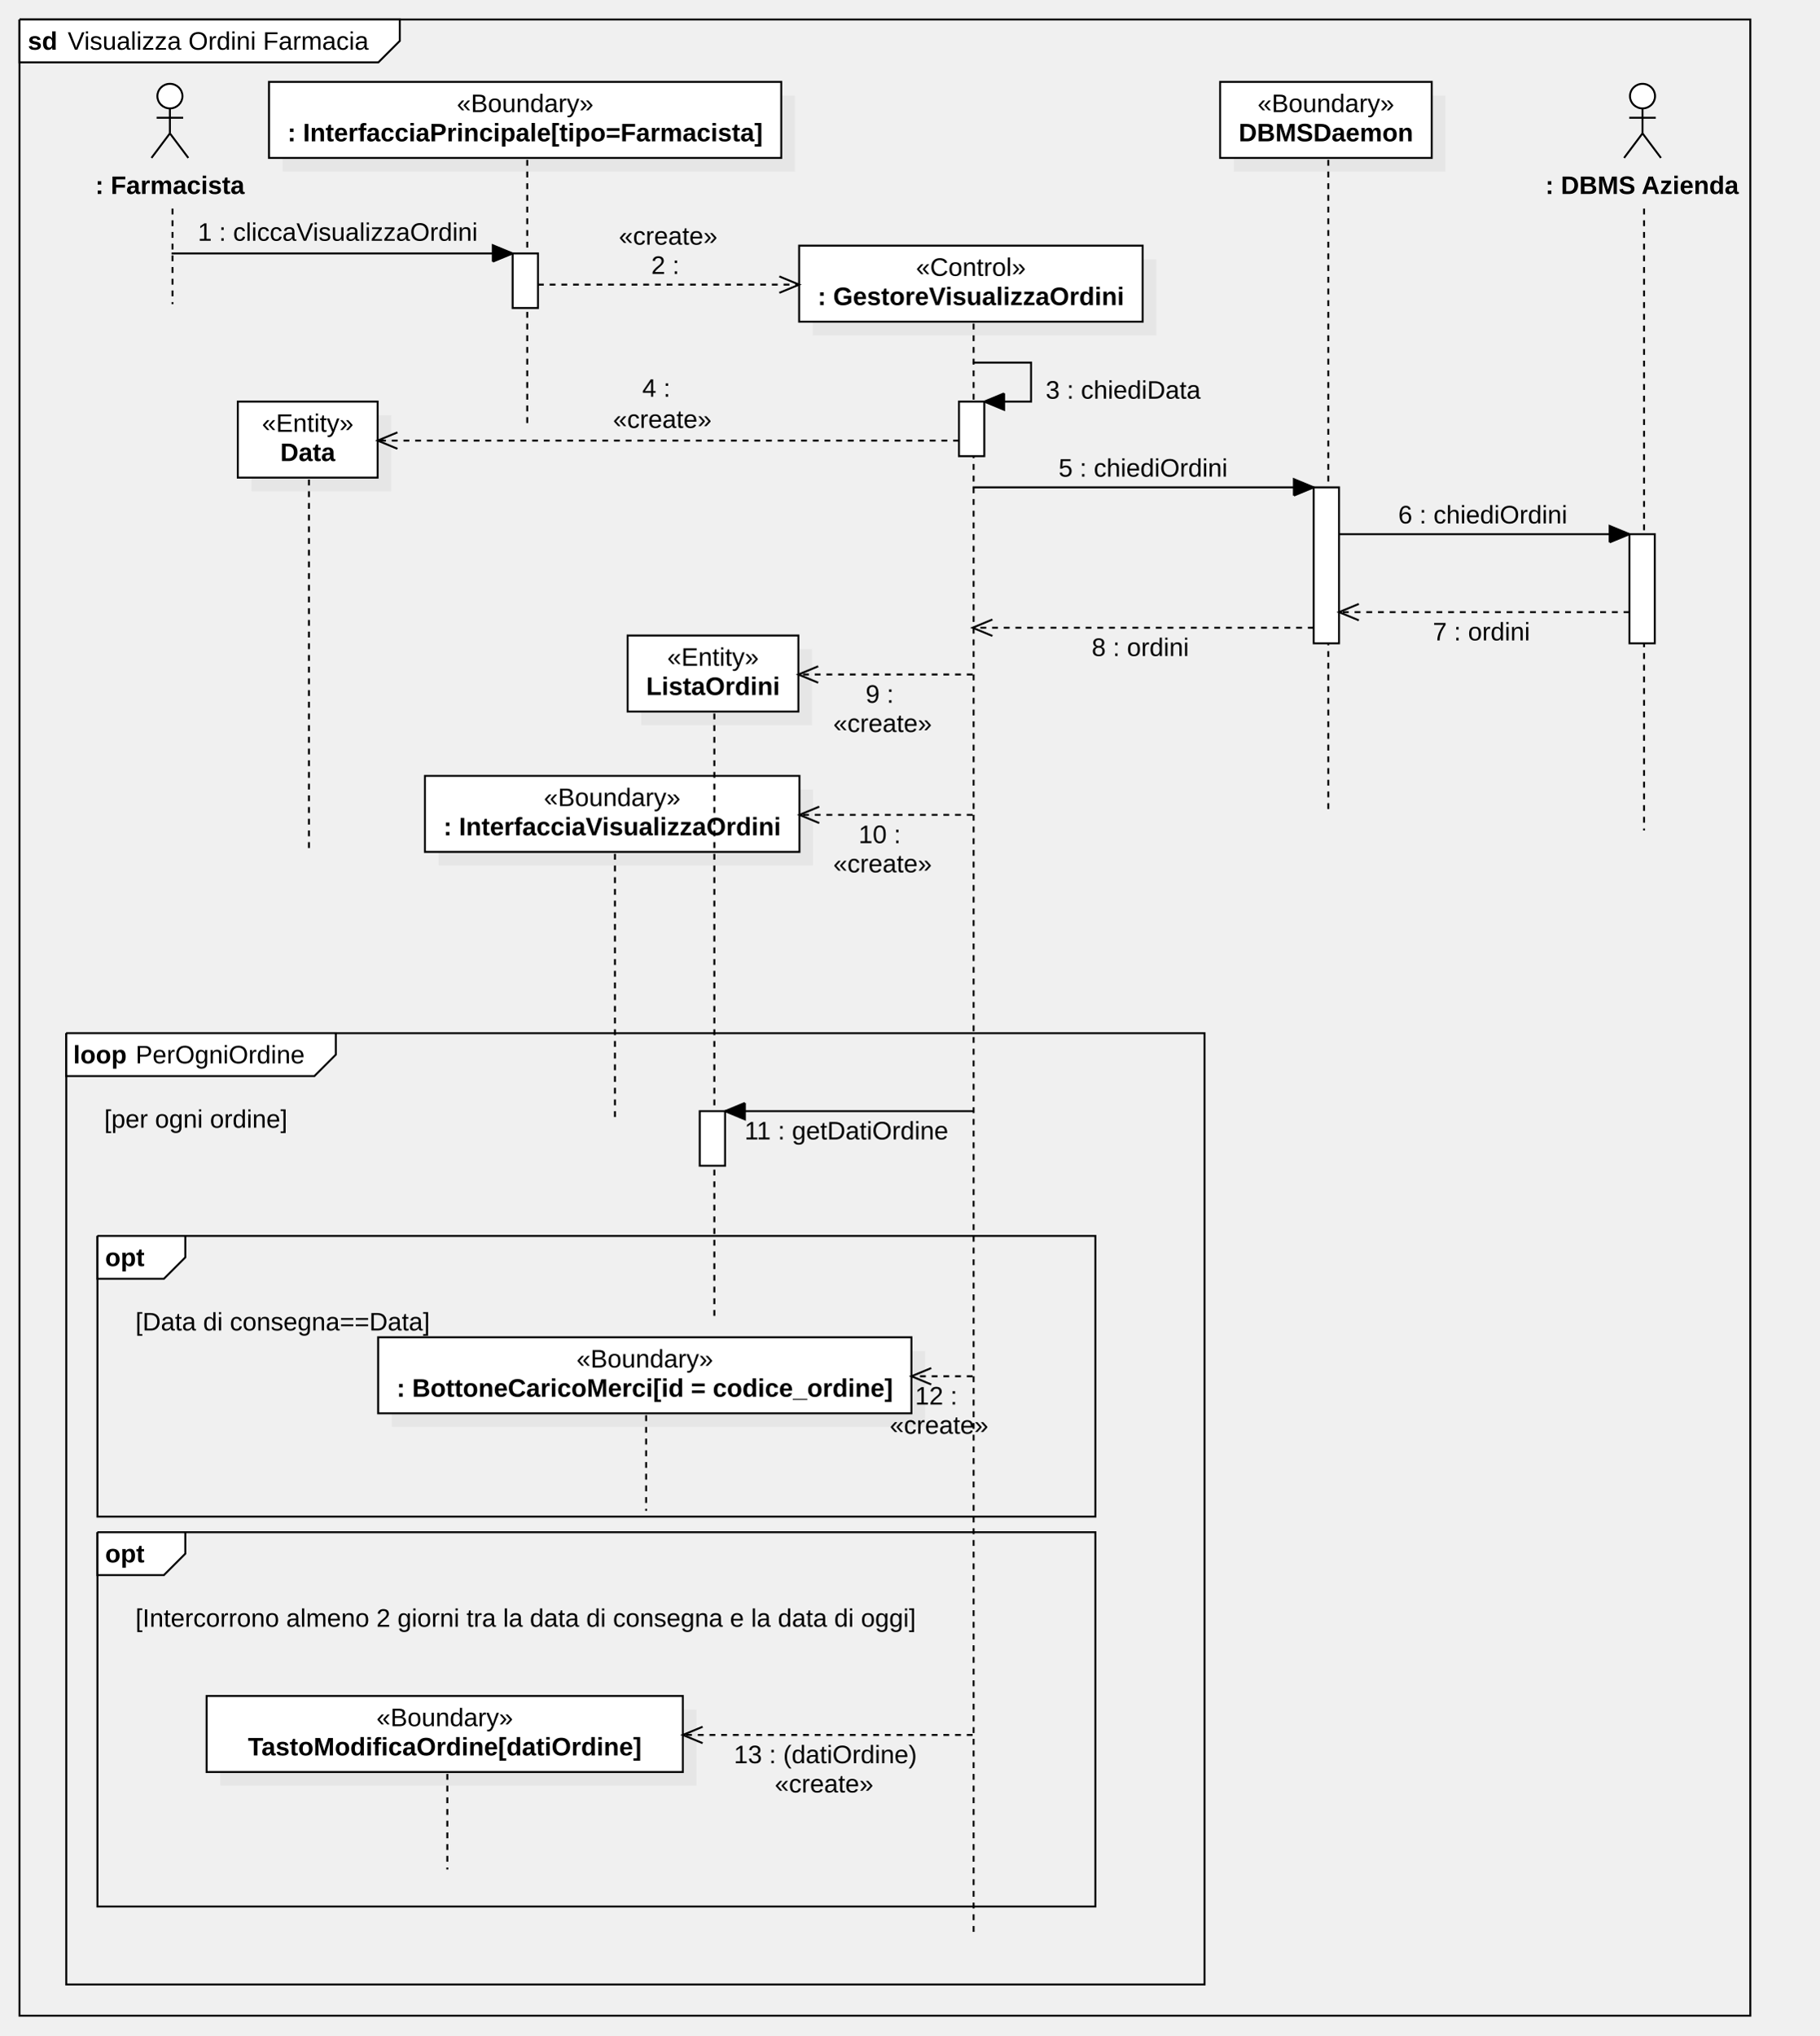
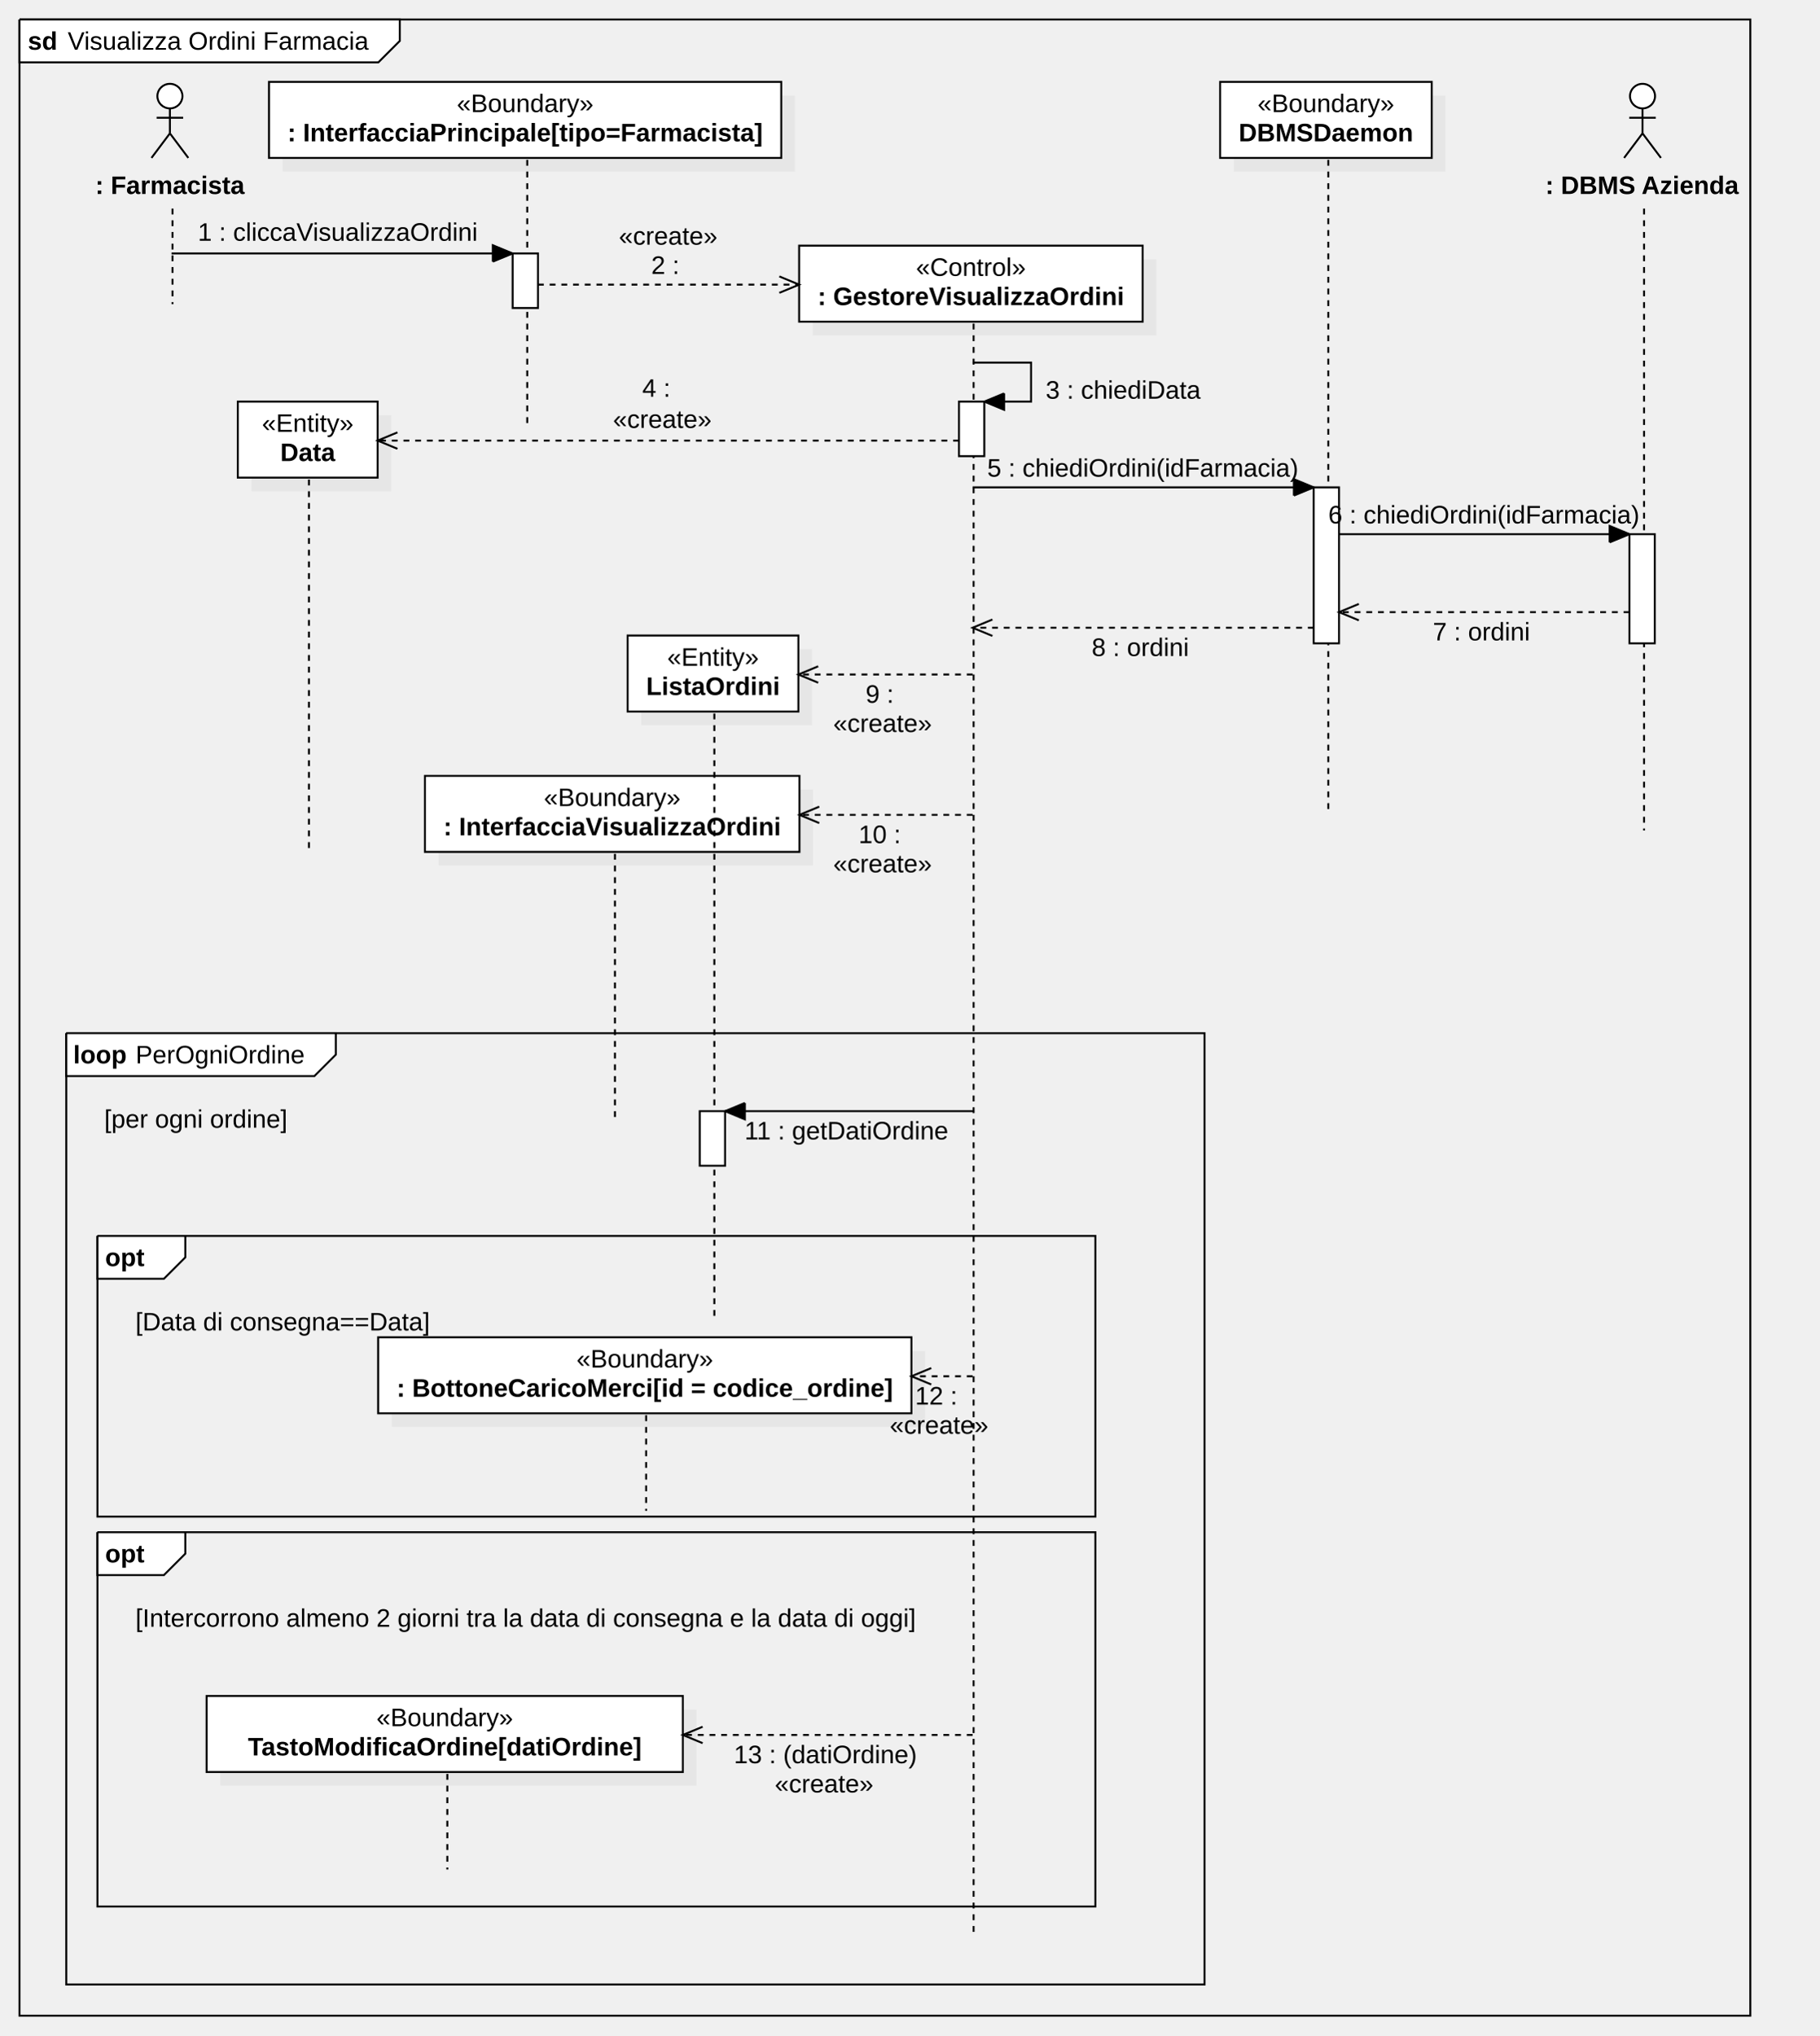
<svg xmlns="http://www.w3.org/2000/svg" height="1044" version="1.1" width="933.407">
  <defs />
  <g>
    <g transform="translate(2,2) scale(1,1)">
      <path d="M 8 8 L 896 8 L 896 1032 L 8 1032 L 8 8" fill="none" stroke="#000000" stroke-miterlimit="10" />
    </g>
    <g transform="translate(2,2) scale(1,1)">
      <path d="M 8 8 L 8 30 L 192.099 30 L 203.099 19 L 203.099 8 L 8 8" fill="#ffffff" stroke="none" />
    </g>
    <g transform="translate(2,2) scale(1,1)">
      <path d="M 8 8 L 8 30 L 192.099 30 L 203.099 19 L 203.099 8 L 8 8 L 8 8" fill="none" stroke="#000000" stroke-miterlimit="10" />
    </g>
    <g transform="translate(2,2) scale(1,1)">
      <g>
        <path fill="none" stroke="none" />
        <text fill="#000000" font-family="Arial" font-size="13px" font-style="normal" font-weight="normal" stroke="none" text-decoration="none" x="32.73" y="23.5">Visualizza Ordini Farmacia</text>
      </g>
    </g>
    <g transform="translate(2,2) scale(1,1)">
      <g>
        <path fill="none" stroke="none" />
        <text fill="#000000" font-family="Arial" font-size="13px" font-style="normal" font-weight="bold" stroke="none" text-decoration="none" x="12.28" y="23.5">sd</text>
      </g>
    </g>
    <g transform="translate(2,2) scale(1,1)">
      <path d="M 78.734 47.3 C 78.734 43.821 81.613 41 85.164 41 C 88.714 41 91.593 43.821 91.593 47.3 C 91.593 50.779 88.714 53.6 85.164 53.6 C 81.613 53.6 78.734 50.779 78.734 47.3 Z" fill="#ffffff" stroke="none" />
    </g>
    <g transform="translate(2,2) scale(1,1)">
      <path d="M 78.734 47.3 C 78.734 43.821 81.613 41 85.164 41 C 88.714 41 91.593 43.821 91.593 47.3 C 91.593 50.779 88.714 53.6 85.164 53.6 C 81.613 53.6 78.734 50.779 78.734 47.3 Z" fill="none" stroke="#000000" stroke-miterlimit="10" />
    </g>
    <g transform="translate(2,2) scale(1,1)">
      <path d="M 85.164 53.6 L 85.164 66.4" fill="none" stroke="#000000" stroke-miterlimit="10" />
    </g>
    <g transform="translate(2,2) scale(1,1)">
      <path d="M 78.356 58.4 L 91.971 58.4" fill="none" stroke="#000000" stroke-miterlimit="10" />
    </g>
    <g transform="translate(2,2) scale(1,1)">
      <path d="M 85.164 66.4 L 75.709 79" fill="none" stroke="#000000" stroke-miterlimit="10" />
    </g>
    <g transform="translate(2,2) scale(1,1)">
      <path d="M 85.164 66.4 L 94.618 79" fill="none" stroke="#000000" stroke-miterlimit="10" />
    </g>
    <g transform="translate(2,2) scale(1,1)">
      <g>
        <path fill="none" stroke="none" />
        <text fill="#000000" font-family="Arial" font-size="13px" font-style="normal" font-weight="bold" stroke="none" text-decoration="none" x="46.868" y="97.5">: Farmacista</text>
      </g>
    </g>
    <g transform="translate(2,2) scale(1,1)">
      <path d="M 86.5 105 L 86.5 154" fill="none" stroke="#000000" stroke-dasharray="3" stroke-miterlimit="10" />
    </g>
    <g transform="translate(2,2) scale(1,1)">
      <rect fill="#C0C0C0" height="39" opacity="0.2" stroke="none" width="176.25" x="415" y="131" />
    </g>
    <g transform="translate(2,2) scale(1,1)">
      <rect fill="#ffffff" height="39" stroke="none" width="176.25" x="408" y="124" />
    </g>
    <g transform="translate(2,2) scale(1,1)">
      <path d="M 408 124 L 584.25 124 L 584.25 163 L 408 163 L 408 124 Z Z" fill="none" stroke="#000000" stroke-miterlimit="10" />
    </g>
    <g transform="translate(2,2) scale(1,1)">
      <g>
        <path fill="none" stroke="none" />
        <text fill="#000000" font-family="Arial" font-size="13px" font-style="normal" font-weight="normal" stroke="none" text-decoration="none" x="467.942" y="139.5">«Control»</text>
      </g>
    </g>
    <g transform="translate(2,2) scale(1,1)">
      <g>
        <path fill="none" stroke="none" />
        <text fill="#000000" font-family="Arial" font-size="13px" font-style="normal" font-weight="bold" stroke="none" text-decoration="none" x="417.5" y="154.5">: GestoreVisualizzaOrdini</text>
      </g>
    </g>
    <g transform="translate(2,2) scale(1,1)">
      <path d="M 497.5 164 L 497.5 992" fill="none" stroke="#000000" stroke-dasharray="3" stroke-miterlimit="10" />
    </g>
    <g transform="translate(2,2) scale(1,1)">
      <rect fill="#C0C0C0" height="39" opacity="0.2" stroke="none" width="192.151" x="223" y="403" />
    </g>
    <g transform="translate(2,2) scale(1,1)">
      <rect fill="#ffffff" height="39" stroke="none" width="192.151" x="216" y="396" />
    </g>
    <g transform="translate(2,2) scale(1,1)">
      <path d="M 216 396 L 408.151 396 L 408.151 435 L 216 435 L 216 396 Z Z" fill="none" stroke="#000000" stroke-miterlimit="10" />
    </g>
    <g transform="translate(2,2) scale(1,1)">
      <g>
        <path fill="none" stroke="none" />
        <text fill="#000000" font-family="Arial" font-size="13px" font-style="normal" font-weight="normal" stroke="none" text-decoration="none" x="277.021" y="411.5">«Boundary»</text>
      </g>
    </g>
    <g transform="translate(2,2) scale(1,1)">
      <g>
        <path fill="none" stroke="none" />
        <text fill="#000000" font-family="Arial" font-size="13px" font-style="normal" font-weight="bold" stroke="none" text-decoration="none" x="225.5" y="426.5">: InterfacciaVisualizzaOrdini</text>
      </g>
    </g>
    <g transform="translate(2,2) scale(1,1)">
      <path d="M 313.5 436 L 313.5 573" fill="none" stroke="#000000" stroke-dasharray="3" stroke-miterlimit="10" />
    </g>
    <g transform="translate(2,2) scale(1,1)">
      <path d="M 834.275 47.3 C 834.275 43.821 837.153 41 840.704 41 C 844.254 41 847.133 43.821 847.133 47.3 C 847.133 50.779 844.254 53.6 840.704 53.6 C 837.153 53.6 834.275 50.779 834.275 47.3 Z" fill="#ffffff" stroke="none" />
    </g>
    <g transform="translate(2,2) scale(1,1)">
      <path d="M 834.275 47.3 C 834.275 43.821 837.153 41 840.704 41 C 844.254 41 847.133 43.821 847.133 47.3 C 847.133 50.779 844.254 53.6 840.704 53.6 C 837.153 53.6 834.275 50.779 834.275 47.3 Z" fill="none" stroke="#000000" stroke-miterlimit="10" />
    </g>
    <g transform="translate(2,2) scale(1,1)">
      <path d="M 840.704 53.6 L 840.704 66.4" fill="none" stroke="#000000" stroke-miterlimit="10" />
    </g>
    <g transform="translate(2,2) scale(1,1)">
      <path d="M 833.896 58.4 L 847.511 58.4" fill="none" stroke="#000000" stroke-miterlimit="10" />
    </g>
    <g transform="translate(2,2) scale(1,1)">
      <path d="M 840.704 66.4 L 831.249 79" fill="none" stroke="#000000" stroke-miterlimit="10" />
    </g>
    <g transform="translate(2,2) scale(1,1)">
      <path d="M 840.704 66.4 L 850.158 79" fill="none" stroke="#000000" stroke-miterlimit="10" />
    </g>
    <g transform="translate(2,2) scale(1,1)">
      <g>
        <path fill="none" stroke="none" />
        <text fill="#000000" font-family="Arial" font-size="13px" font-style="normal" font-weight="bold" stroke="none" text-decoration="none" x="790.868" y="97.5">: DBMS Azienda</text>
      </g>
    </g>
    <g transform="translate(2,2) scale(1,1)">
      <path d="M 841.5 105 L 841.5 424" fill="none" stroke="#000000" stroke-dasharray="3" stroke-miterlimit="10" />
    </g>
    <g transform="translate(2,2) scale(1,1)">
      <rect fill="#C0C0C0" height="39" opacity="0.2" stroke="none" width="108.565" x="631" y="47" />
    </g>
    <g transform="translate(2,2) scale(1,1)">
      <rect fill="#ffffff" height="39" stroke="none" width="108.565" x="624" y="40" />
    </g>
    <g transform="translate(2,2) scale(1,1)">
      <path d="M 624 40 L 732.565 40 L 732.565 79 L 624 79 L 624 40 Z Z" fill="none" stroke="#000000" stroke-miterlimit="10" />
    </g>
    <g transform="translate(2,2) scale(1,1)">
      <g>
        <path fill="none" stroke="none" />
        <text fill="#000000" font-family="Arial" font-size="13px" font-style="normal" font-weight="normal" stroke="none" text-decoration="none" x="643.228" y="55.5">«Boundary»</text>
      </g>
    </g>
    <g transform="translate(2,2) scale(1,1)">
      <g>
        <path fill="none" stroke="none" />
        <text fill="#000000" font-family="Arial" font-size="13px" font-style="normal" font-weight="bold" stroke="none" text-decoration="none" x="633.5" y="70.5">DBMSDaemon</text>
      </g>
    </g>
    <g transform="translate(2,2) scale(1,1)">
      <path d="M 679.5 80 L 679.5 415" fill="none" stroke="#000000" stroke-dasharray="3" stroke-miterlimit="10" />
    </g>
    <g transform="translate(2,2) scale(1,1)">
      <rect fill="#C0C0C0" height="39" opacity="0.2" stroke="none" width="87.618" x="327" y="331" />
    </g>
    <g transform="translate(2,2) scale(1,1)">
      <rect fill="#ffffff" height="39" stroke="none" width="87.618" x="320" y="324" />
    </g>
    <g transform="translate(2,2) scale(1,1)">
      <path d="M 320 324 L 407.618 324 L 407.618 363 L 320 363 L 320 324 Z Z" fill="none" stroke="#000000" stroke-miterlimit="10" />
    </g>
    <g transform="translate(2,2) scale(1,1)">
      <g>
        <path fill="none" stroke="none" />
        <text fill="#000000" font-family="Arial" font-size="13px" font-style="normal" font-weight="normal" stroke="none" text-decoration="none" x="340.323" y="339.5">«Entity»</text>
      </g>
    </g>
    <g transform="translate(2,2) scale(1,1)">
      <g>
        <path fill="none" stroke="none" />
        <text fill="#000000" font-family="Arial" font-size="13px" font-style="normal" font-weight="bold" stroke="none" text-decoration="none" x="329.5" y="354.5">ListaOrdini</text>
      </g>
    </g>
    <g transform="translate(2,2) scale(1,1)">
      <path d="M 364.5 364 L 364.5 674" fill="none" stroke="#000000" stroke-dasharray="3" stroke-miterlimit="10" />
    </g>
    <g transform="translate(2,2) scale(1,1)">
      <rect fill="#C0C0C0" height="39" opacity="0.2" stroke="none" width="71.736" x="127" y="211" />
    </g>
    <g transform="translate(2,2) scale(1,1)">
      <rect fill="#ffffff" height="39" stroke="none" width="71.736" x="120" y="204" />
    </g>
    <g transform="translate(2,2) scale(1,1)">
      <path d="M 120 204 L 191.736 204 L 191.736 243 L 120 243 L 120 204 Z Z" fill="none" stroke="#000000" stroke-miterlimit="10" />
    </g>
    <g transform="translate(2,2) scale(1,1)">
      <g>
        <path fill="none" stroke="none" />
        <text fill="#000000" font-family="Arial" font-size="13px" font-style="normal" font-weight="normal" stroke="none" text-decoration="none" x="132.382" y="219.5">«Entity»</text>
      </g>
    </g>
    <g transform="translate(2,2) scale(1,1)">
      <g>
        <path fill="none" stroke="none" />
        <text fill="#000000" font-family="Arial" font-size="13px" font-style="normal" font-weight="bold" stroke="none" text-decoration="none" x="141.78" y="234.5">Data</text>
      </g>
    </g>
    <g transform="translate(2,2) scale(1,1)">
      <path d="M 156.5 244 L 156.5 435" fill="none" stroke="#000000" stroke-dasharray="3" stroke-miterlimit="10" />
    </g>
    <g transform="translate(2,2) scale(1,1)">
      <rect fill="#C0C0C0" height="39" opacity="0.2" stroke="none" width="273.624" x="199" y="691" />
    </g>
    <g transform="translate(2,2) scale(1,1)">
      <rect fill="#ffffff" height="39" stroke="none" width="273.624" x="192" y="684" />
    </g>
    <g transform="translate(2,2) scale(1,1)">
      <path d="M 192 684 L 465.624 684 L 465.624 723 L 192 723 L 192 684 Z Z" fill="none" stroke="#000000" stroke-miterlimit="10" />
    </g>
    <g transform="translate(2,2) scale(1,1)">
      <g>
        <path fill="none" stroke="none" />
        <text fill="#000000" font-family="Arial" font-size="13px" font-style="normal" font-weight="normal" stroke="none" text-decoration="none" x="293.757" y="699.5">«Boundary»</text>
      </g>
    </g>
    <g transform="translate(2,2) scale(1,1)">
      <g>
        <path fill="none" stroke="none" />
        <text fill="#000000" font-family="Arial" font-size="13px" font-style="normal" font-weight="bold" stroke="none" text-decoration="none" x="201.5" y="714.5">: BottoneCaricoMerci[id = codice_ordine]</text>
      </g>
    </g>
    <g transform="translate(2,2) scale(1,1)">
      <path d="M 329.5 724 L 329.5 773" fill="none" stroke="#000000" stroke-dasharray="3" stroke-miterlimit="10" />
    </g>
    <g transform="translate(2,2) scale(1,1)">
      <rect fill="#C0C0C0" height="39" opacity="0.2" stroke="none" width="244.323" x="111" y="875" />
    </g>
    <g transform="translate(2,2) scale(1,1)">
      <rect fill="#ffffff" height="39" stroke="none" width="244.323" x="104" y="868" />
    </g>
    <g transform="translate(2,2) scale(1,1)">
      <path d="M 104 868 L 348.323 868 L 348.323 907 L 104 907 L 104 868 Z Z" fill="none" stroke="#000000" stroke-miterlimit="10" />
    </g>
    <g transform="translate(2,2) scale(1,1)">
      <g>
        <path fill="none" stroke="none" />
        <text fill="#000000" font-family="Arial" font-size="13px" font-style="normal" font-weight="normal" stroke="none" text-decoration="none" x="191.106" y="883.5">«Boundary»</text>
      </g>
    </g>
    <g transform="translate(2,2) scale(1,1)">
      <g>
        <path fill="none" stroke="none" />
        <text fill="#000000" font-family="Arial" font-size="13px" font-style="normal" font-weight="bold" stroke="none" text-decoration="none" x="125.167" y="898.5">TastoModificaOrdine[datiOrdine]</text>
      </g>
    </g>
    <g transform="translate(2,2) scale(1,1)">
      <path d="M 227.5 908 L 227.5 957" fill="none" stroke="#000000" stroke-dasharray="3" stroke-miterlimit="10" />
    </g>
    <g transform="translate(2,2) scale(1,1)">
      <rect fill="#C0C0C0" height="39" opacity="0.2" stroke="none" width="262.833" x="143" y="47" />
    </g>
    <g transform="translate(2,2) scale(1,1)">
      <rect fill="#ffffff" height="39" stroke="none" width="262.833" x="136" y="40" />
    </g>
    <g transform="translate(2,2) scale(1,1)">
      <path d="M 136 40 L 398.833 40 L 398.833 79 L 136 79 L 136 40 Z Z" fill="none" stroke="#000000" stroke-miterlimit="10" />
    </g>
    <g transform="translate(2,2) scale(1,1)">
      <g>
        <path fill="none" stroke="none" />
        <text fill="#000000" font-family="Arial" font-size="13px" font-style="normal" font-weight="normal" stroke="none" text-decoration="none" x="232.361" y="55.5">«Boundary»</text>
      </g>
    </g>
    <g transform="translate(2,2) scale(1,1)">
      <g>
        <path fill="none" stroke="none" />
        <text fill="#000000" font-family="Arial" font-size="13px" font-style="normal" font-weight="bold" stroke="none" text-decoration="none" x="145.5" y="70.5">: InterfacciaPrincipale[tipo=Farmacista]</text>
      </g>
    </g>
    <g transform="translate(2,2) scale(1,1)">
      <path d="M 268.5 80 L 268.5 216" fill="none" stroke="#000000" stroke-dasharray="3" stroke-miterlimit="10" />
    </g>
    <g transform="translate(2,2) scale(1,1)">
      <path d="M 86 128 L 261 128" fill="none" stroke="#000000" stroke-miterlimit="10" />
    </g>
    <g transform="translate(2,2) scale(1,1)">
      <path d="M 250.837 132.21 L 261 128 L 250.837 123.79" fill="#000000" stroke="none" />
    </g>
    <g transform="translate(2,2) scale(1,1)">
      <path d="M 250.837 132.21 L 261 128 L 250.837 123.79 L 250.837 132.21" fill="none" stroke="#000000" stroke-miterlimit="10" />
    </g>
    <g transform="translate(2,2) scale(1,1)">
      <g>
        <path fill="none" stroke="none" />
        <text fill="#000000" font-family="Arial" font-size="13px" font-style="normal" font-weight="normal" stroke="none" text-decoration="none" x="99.5" y="121.5">1 : cliccaVisualizzaOrdini</text>
      </g>
    </g>
    <g transform="translate(2,2) scale(1,1)">
      <rect fill="#ffffff" height="28" stroke="none" width="13" x="261" y="128" />
    </g>
    <g transform="translate(2,2) scale(1,1)">
      <path d="M 261 128 L 274 128 L 274 156 L 261 156 L 261 128 Z Z" fill="none" stroke="#000000" stroke-miterlimit="10" />
    </g>
    <g transform="translate(2,2) scale(1,1)">
      <path d="M 274 144 L 408 144" fill="none" stroke="#000000" stroke-dasharray="3" stroke-miterlimit="10" />
    </g>
    <g transform="translate(2,2) scale(1,1)">
      <path d="M 397.837 148.21 L 408 144 L 397.837 139.79" fill="none" stroke="#000000" stroke-miterlimit="10" />
    </g>
    <g transform="translate(2,2) scale(1,1)">
      <g>
        <path fill="none" stroke="none" />
        <text fill="#000000" font-family="Arial" font-size="13px" font-style="normal" font-weight="normal" stroke="none" text-decoration="none" x="332.115" y="138.5">2 : </text>
      </g>
    </g>
    <g transform="translate(2,2) scale(1,1)">
      <g>
        <path fill="none" stroke="none" />
        <text fill="#000000" font-family="Arial" font-size="13px" font-style="normal" font-weight="normal" stroke="none" text-decoration="none" x="315.5" y="123.5">«create»</text>
      </g>
    </g>
    <g transform="translate(2,2) scale(1,1)">
      <path d="M 497 184 L 527 184 L 527 204 L 503 204" fill="none" stroke="#000000" stroke-miterlimit="10" />
    </g>
    <g transform="translate(2,2) scale(1,1)">
      <path d="M 513.163 199.79 L 503 204 L 513.163 208.21" fill="#000000" stroke="none" />
    </g>
    <g transform="translate(2,2) scale(1,1)">
      <path d="M 513.163 199.79 L 503 204 L 513.163 208.21 L 513.163 199.79" fill="none" stroke="#000000" stroke-miterlimit="10" />
    </g>
    <g transform="translate(2,2) scale(1,1)">
      <g>
        <path fill="none" stroke="none" />
        <text fill="#000000" font-family="Arial" font-size="13px" font-style="normal" font-weight="normal" stroke="none" text-decoration="none" x="534.5" y="202.5">3 : chiediData</text>
      </g>
    </g>
    <g transform="translate(2,2) scale(1,1)">
      <rect fill="#ffffff" height="28" stroke="none" width="13" x="490" y="204" />
    </g>
    <g transform="translate(2,2) scale(1,1)">
      <path d="M 490 204 L 503 204 L 503 232 L 490 232 L 490 204 Z Z" fill="none" stroke="#000000" stroke-miterlimit="10" />
    </g>
    <g transform="translate(2,2) scale(1,1)">
      <path d="M 490 224 L 191.736 224" fill="none" stroke="#000000" stroke-dasharray="3" stroke-miterlimit="10" />
    </g>
    <g transform="translate(2,2) scale(1,1)">
      <path d="M 201.899 219.79 L 191.736 224 L 201.899 228.21" fill="none" stroke="#000000" stroke-miterlimit="10" />
    </g>
    <g transform="translate(2,2) scale(1,1)">
      <g>
        <path fill="none" stroke="none" />
        <text fill="#000000" font-family="Arial" font-size="13px" font-style="normal" font-weight="normal" stroke="none" text-decoration="none" x="327.5" y="201.5">4 : </text>
      </g>
    </g>
    <g transform="translate(2,2) scale(1,1)">
      <g>
        <path fill="none" stroke="none" />
        <text fill="#000000" font-family="Arial" font-size="13px" font-style="normal" font-weight="normal" stroke="none" text-decoration="none" x="312.5" y="217.5">«create»</text>
      </g>
    </g>
    <g transform="translate(2,2) scale(1,1)">
      <path d="M 497 248 L 672 248" fill="none" stroke="#000000" stroke-miterlimit="10" />
    </g>
    <g transform="translate(2,2) scale(1,1)">
      <path d="M 661.837 252.21 L 672 248 L 661.837 243.79" fill="#000000" stroke="none" />
    </g>
    <g transform="translate(2,2) scale(1,1)">
      <path d="M 661.837 252.21 L 672 248 L 661.837 243.79 L 661.837 252.21" fill="none" stroke="#000000" stroke-miterlimit="10" />
    </g>
    <g transform="translate(2,2) scale(1,1)">
      <g>
        <path fill="none" stroke="none" />
-         <text fill="#000000" font-family="Arial" font-size="13px" font-style="normal" font-weight="normal" stroke="none" text-decoration="none" x="541.115" y="242.5">5 : chiediOrdini</text>
+         <text fill="#000000" font-family="Arial" font-size="13px" font-style="normal" font-weight="normal" stroke="none" text-decoration="none" x="504.5" y="242.5">5 : chiediOrdini(idFarmacia)</text>
      </g>
    </g>
    <g transform="translate(2,2) scale(1,1)">
      <rect fill="#ffffff" height="80" stroke="none" width="13" x="672" y="248" />
    </g>
    <g transform="translate(2,2) scale(1,1)">
      <path d="M 672 248 L 685 248 L 685 328 L 672 328 L 672 248 Z Z" fill="none" stroke="#000000" stroke-miterlimit="10" />
    </g>
    <g transform="translate(2,2) scale(1,1)">
      <path d="M 685 272 L 834 272" fill="none" stroke="#000000" stroke-miterlimit="10" />
    </g>
    <g transform="translate(2,2) scale(1,1)">
      <path d="M 823.837 276.21 L 834 272 L 823.837 267.79" fill="#000000" stroke="none" />
    </g>
    <g transform="translate(2,2) scale(1,1)">
      <path d="M 823.837 276.21 L 834 272 L 823.837 267.79 L 823.837 276.21" fill="none" stroke="#000000" stroke-miterlimit="10" />
    </g>
    <g transform="translate(2,2) scale(1,1)">
      <g>
        <path fill="none" stroke="none" />
-         <text fill="#000000" font-family="Arial" font-size="13px" font-style="normal" font-weight="normal" stroke="none" text-decoration="none" x="715.391" y="266.5">6 : chiediOrdini</text>
+         <text fill="#000000" font-family="Arial" font-size="13px" font-style="normal" font-weight="normal" stroke="none" text-decoration="none" x="679.5" y="266.5">6 : chiediOrdini(idFarmacia)</text>
      </g>
    </g>
    <g transform="translate(2,2) scale(1,1)">
      <rect fill="#ffffff" height="56" stroke="none" width="13" x="834" y="272" />
    </g>
    <g transform="translate(2,2) scale(1,1)">
      <path d="M 834 272 L 847 272 L 847 328 L 834 328 L 834 272 Z Z" fill="none" stroke="#000000" stroke-miterlimit="10" />
    </g>
    <g transform="translate(2,2) scale(1,1)">
      <path d="M 834 312 L 685 312" fill="none" stroke="#000000" stroke-dasharray="3" stroke-miterlimit="10" />
    </g>
    <g transform="translate(2,2) scale(1,1)">
      <path d="M 695.163 307.79 L 685 312 L 695.163 316.21" fill="none" stroke="#000000" stroke-miterlimit="10" />
    </g>
    <g transform="translate(2,2) scale(1,1)">
      <g>
        <path fill="none" stroke="none" />
        <text fill="#000000" font-family="Arial" font-size="13px" font-style="normal" font-weight="normal" stroke="none" text-decoration="none" x="733.115" y="326.5">7 : ordini</text>
      </g>
    </g>
    <g transform="translate(2,2) scale(1,1)">
      <path d="M 672 320 L 497 320" fill="none" stroke="#000000" stroke-dasharray="3" stroke-miterlimit="10" />
    </g>
    <g transform="translate(2,2) scale(1,1)">
      <path d="M 507.163 315.79 L 497 320 L 507.163 324.21" fill="none" stroke="#000000" stroke-miterlimit="10" />
    </g>
    <g transform="translate(2,2) scale(1,1)">
      <g>
        <path fill="none" stroke="none" />
        <text fill="#000000" font-family="Arial" font-size="13px" font-style="normal" font-weight="normal" stroke="none" text-decoration="none" x="558.115" y="334.5">8 : ordini</text>
      </g>
    </g>
    <g transform="translate(2,2) scale(1,1)">
      <path d="M 497 344 L 407.618 344" fill="none" stroke="#000000" stroke-dasharray="3" stroke-miterlimit="10" />
    </g>
    <g transform="translate(2,2) scale(1,1)">
      <path d="M 417.781 339.79 L 407.618 344 L 417.781 348.21" fill="none" stroke="#000000" stroke-miterlimit="10" />
    </g>
    <g transform="translate(2,2) scale(1,1)">
      <g>
        <path fill="none" stroke="none" />
        <text fill="#000000" font-family="Arial" font-size="13px" font-style="normal" font-weight="normal" stroke="none" text-decoration="none" x="442.115" y="358.5">9 : </text>
      </g>
    </g>
    <g transform="translate(2,2) scale(1,1)">
      <g>
        <path fill="none" stroke="none" />
        <text fill="#000000" font-family="Arial" font-size="13px" font-style="normal" font-weight="normal" stroke="none" text-decoration="none" x="425.5" y="373.5">«create»</text>
      </g>
    </g>
    <g transform="translate(2,2) scale(1,1)">
      <path d="M 497 416 L 408.151 416" fill="none" stroke="#000000" stroke-dasharray="3" stroke-miterlimit="10" />
    </g>
    <g transform="translate(2,2) scale(1,1)">
      <path d="M 418.314 411.79 L 408.151 416 L 418.314 420.21" fill="none" stroke="#000000" stroke-miterlimit="10" />
    </g>
    <g transform="translate(2,2) scale(1,1)">
      <g>
        <path fill="none" stroke="none" />
        <text fill="#000000" font-family="Arial" font-size="13px" font-style="normal" font-weight="normal" stroke="none" text-decoration="none" x="438.5" y="430.5">10 : </text>
      </g>
    </g>
    <g transform="translate(2,2) scale(1,1)">
      <g>
        <path fill="none" stroke="none" />
        <text fill="#000000" font-family="Arial" font-size="13px" font-style="normal" font-weight="normal" stroke="none" text-decoration="none" x="425.5" y="445.5">«create»</text>
      </g>
    </g>
    <g transform="translate(2,2) scale(1,1)">
      <path d="M 497 568 L 370 568" fill="none" stroke="#000000" stroke-miterlimit="10" />
    </g>
    <g transform="translate(2,2) scale(1,1)">
      <path d="M 380.163 563.79 L 370 568 L 380.163 572.21" fill="#000000" stroke="none" />
    </g>
    <g transform="translate(2,2) scale(1,1)">
      <path d="M 380.163 563.79 L 370 568 L 380.163 572.21 L 380.163 563.79" fill="none" stroke="#000000" stroke-miterlimit="10" />
    </g>
    <g transform="translate(2,2) scale(1,1)">
      <g>
        <path fill="none" stroke="none" />
        <text fill="#000000" font-family="Arial" font-size="13px" font-style="normal" font-weight="normal" stroke="none" text-decoration="none" x="379.982" y="582.5">11 : getDatiOrdine</text>
      </g>
    </g>
    <g transform="translate(2,2) scale(1,1)">
      <rect fill="#ffffff" height="28" stroke="none" width="13" x="357" y="568" />
    </g>
    <g transform="translate(2,2) scale(1,1)">
      <path d="M 357 568 L 370 568 L 370 596 L 357 596 L 357 568 Z Z" fill="none" stroke="#000000" stroke-miterlimit="10" />
    </g>
    <g transform="translate(2,2) scale(1,1)">
      <path d="M 497 704 L 465.624 704" fill="none" stroke="#000000" stroke-dasharray="3" stroke-miterlimit="10" />
    </g>
    <g transform="translate(2,2) scale(1,1)">
      <path d="M 475.786 699.79 L 465.624 704 L 475.786 708.21" fill="none" stroke="#000000" stroke-miterlimit="10" />
    </g>
    <g transform="translate(2,2) scale(1,1)">
      <g>
        <path fill="none" stroke="none" />
        <text fill="#000000" font-family="Arial" font-size="13px" font-style="normal" font-weight="normal" stroke="none" text-decoration="none" x="467.5" y="718.5">12 : </text>
      </g>
    </g>
    <g transform="translate(2,2) scale(1,1)">
      <g>
        <path fill="none" stroke="none" />
        <text fill="#000000" font-family="Arial" font-size="13px" font-style="normal" font-weight="normal" stroke="none" text-decoration="none" x="454.5" y="733.5">«create»</text>
      </g>
    </g>
    <g transform="translate(2,2) scale(1,1)">
      <path d="M 497 888 L 348.323 888" fill="none" stroke="#000000" stroke-dasharray="3" stroke-miterlimit="10" />
    </g>
    <g transform="translate(2,2) scale(1,1)">
      <path d="M 358.485 883.79 L 348.323 888 L 358.485 892.21" fill="none" stroke="#000000" stroke-miterlimit="10" />
    </g>
    <g transform="translate(2,2) scale(1,1)">
      <g>
        <path fill="none" stroke="none" />
        <text fill="#000000" font-family="Arial" font-size="13px" font-style="normal" font-weight="normal" stroke="none" text-decoration="none" x="374.5" y="902.5">13 : (datiOrdine)</text>
      </g>
    </g>
    <g transform="translate(2,2) scale(1,1)">
      <g>
        <path fill="none" stroke="none" />
        <text fill="#000000" font-family="Arial" font-size="13px" font-style="normal" font-weight="normal" stroke="none" text-decoration="none" x="395.5" y="917.5">«create»</text>
      </g>
    </g>
    <g transform="translate(2,2) scale(1,1)">
      <path d="M 32 528 L 616 528 L 616 1016 L 32 1016 L 32 528" fill="none" stroke="#000000" stroke-miterlimit="10" />
    </g>
    <g transform="translate(2,2) scale(1,1)">
      <path d="M 32 528 L 32 550 L 159.287 550 L 170.287 539 L 170.287 528 L 32 528" fill="#ffffff" stroke="none" />
    </g>
    <g transform="translate(2,2) scale(1,1)">
      <path d="M 32 528 L 32 550 L 159.287 550 L 170.287 539 L 170.287 528 L 32 528 L 32 528" fill="none" stroke="#000000" stroke-miterlimit="10" />
    </g>
    <g transform="translate(2,2) scale(1,1)">
      <g>
        <path fill="none" stroke="none" />
        <text fill="#000000" font-family="Arial" font-size="13px" font-style="normal" font-weight="normal" stroke="none" text-decoration="none" x="67.578" y="543.5">PerOgniOrdine</text>
      </g>
    </g>
    <g transform="translate(2,2) scale(1,1)">
      <g>
        <path fill="none" stroke="none" />
        <text fill="#000000" font-family="Arial" font-size="13px" font-style="normal" font-weight="bold" stroke="none" text-decoration="none" x="35.572" y="543.5">loop</text>
      </g>
    </g>
    <g transform="translate(2,2) scale(1,1)">
      <g>
        <path fill="none" stroke="none" />
        <text fill="#000000" font-family="Arial" font-size="13px" font-style="normal" font-weight="normal" stroke="none" text-decoration="none" x="51.5" y="576.5">[per ogni ordine]</text>
      </g>
    </g>
    <g transform="translate(2,2) scale(1,1)">
      <path d="M 48 632 L 560 632 L 560 776 L 48 776 L 48 632" fill="none" stroke="#000000" stroke-miterlimit="10" />
    </g>
    <g transform="translate(2,2) scale(1,1)">
      <path d="M 48 632 L 48 654 L 82.072 654 L 93.072 643 L 93.072 632 L 48 632" fill="#ffffff" stroke="none" />
    </g>
    <g transform="translate(2,2) scale(1,1)">
      <path d="M 48 632 L 48 654 L 82.072 654 L 93.072 643 L 93.072 632 L 48 632 L 48 632" fill="none" stroke="#000000" stroke-miterlimit="10" />
    </g>
    <g transform="translate(2,2) scale(1,1)">
      <g>
        <path fill="none" stroke="none" />
        <text fill="#000000" font-family="Arial" font-size="13px" font-style="normal" font-weight="bold" stroke="none" text-decoration="none" x="51.93" y="647.5">opt</text>
      </g>
    </g>
    <g transform="translate(2,2) scale(1,1)">
      <g>
        <path fill="none" stroke="none" />
        <text fill="#000000" font-family="Arial" font-size="13px" font-style="normal" font-weight="normal" stroke="none" text-decoration="none" x="67.5" y="680.5">[Data di consegna==Data]</text>
      </g>
    </g>
    <g transform="translate(2,2) scale(1,1)">
      <path d="M 48 784 L 560 784 L 560 976 L 48 976 L 48 784" fill="none" stroke="#000000" stroke-miterlimit="10" />
    </g>
    <g transform="translate(2,2) scale(1,1)">
      <path d="M 48 784 L 48 806 L 82.072 806 L 93.072 795 L 93.072 784 L 48 784" fill="#ffffff" stroke="none" />
    </g>
    <g transform="translate(2,2) scale(1,1)">
      <path d="M 48 784 L 48 806 L 82.072 806 L 93.072 795 L 93.072 784 L 48 784 L 48 784" fill="none" stroke="#000000" stroke-miterlimit="10" />
    </g>
    <g transform="translate(2,2) scale(1,1)">
      <g>
        <path fill="none" stroke="none" />
        <text fill="#000000" font-family="Arial" font-size="13px" font-style="normal" font-weight="bold" stroke="none" text-decoration="none" x="51.93" y="799.5">opt</text>
      </g>
    </g>
    <g transform="translate(2,2) scale(1,1)">
      <g>
        <path fill="none" stroke="none" />
        <text fill="#000000" font-family="Arial" font-size="13px" font-style="normal" font-weight="normal" stroke="none" text-decoration="none" x="67.5" y="832.5">[Intercorrono almeno 2 giorni tra la data di consegna e la data di oggi]</text>
      </g>
    </g>
  </g>
</svg>
